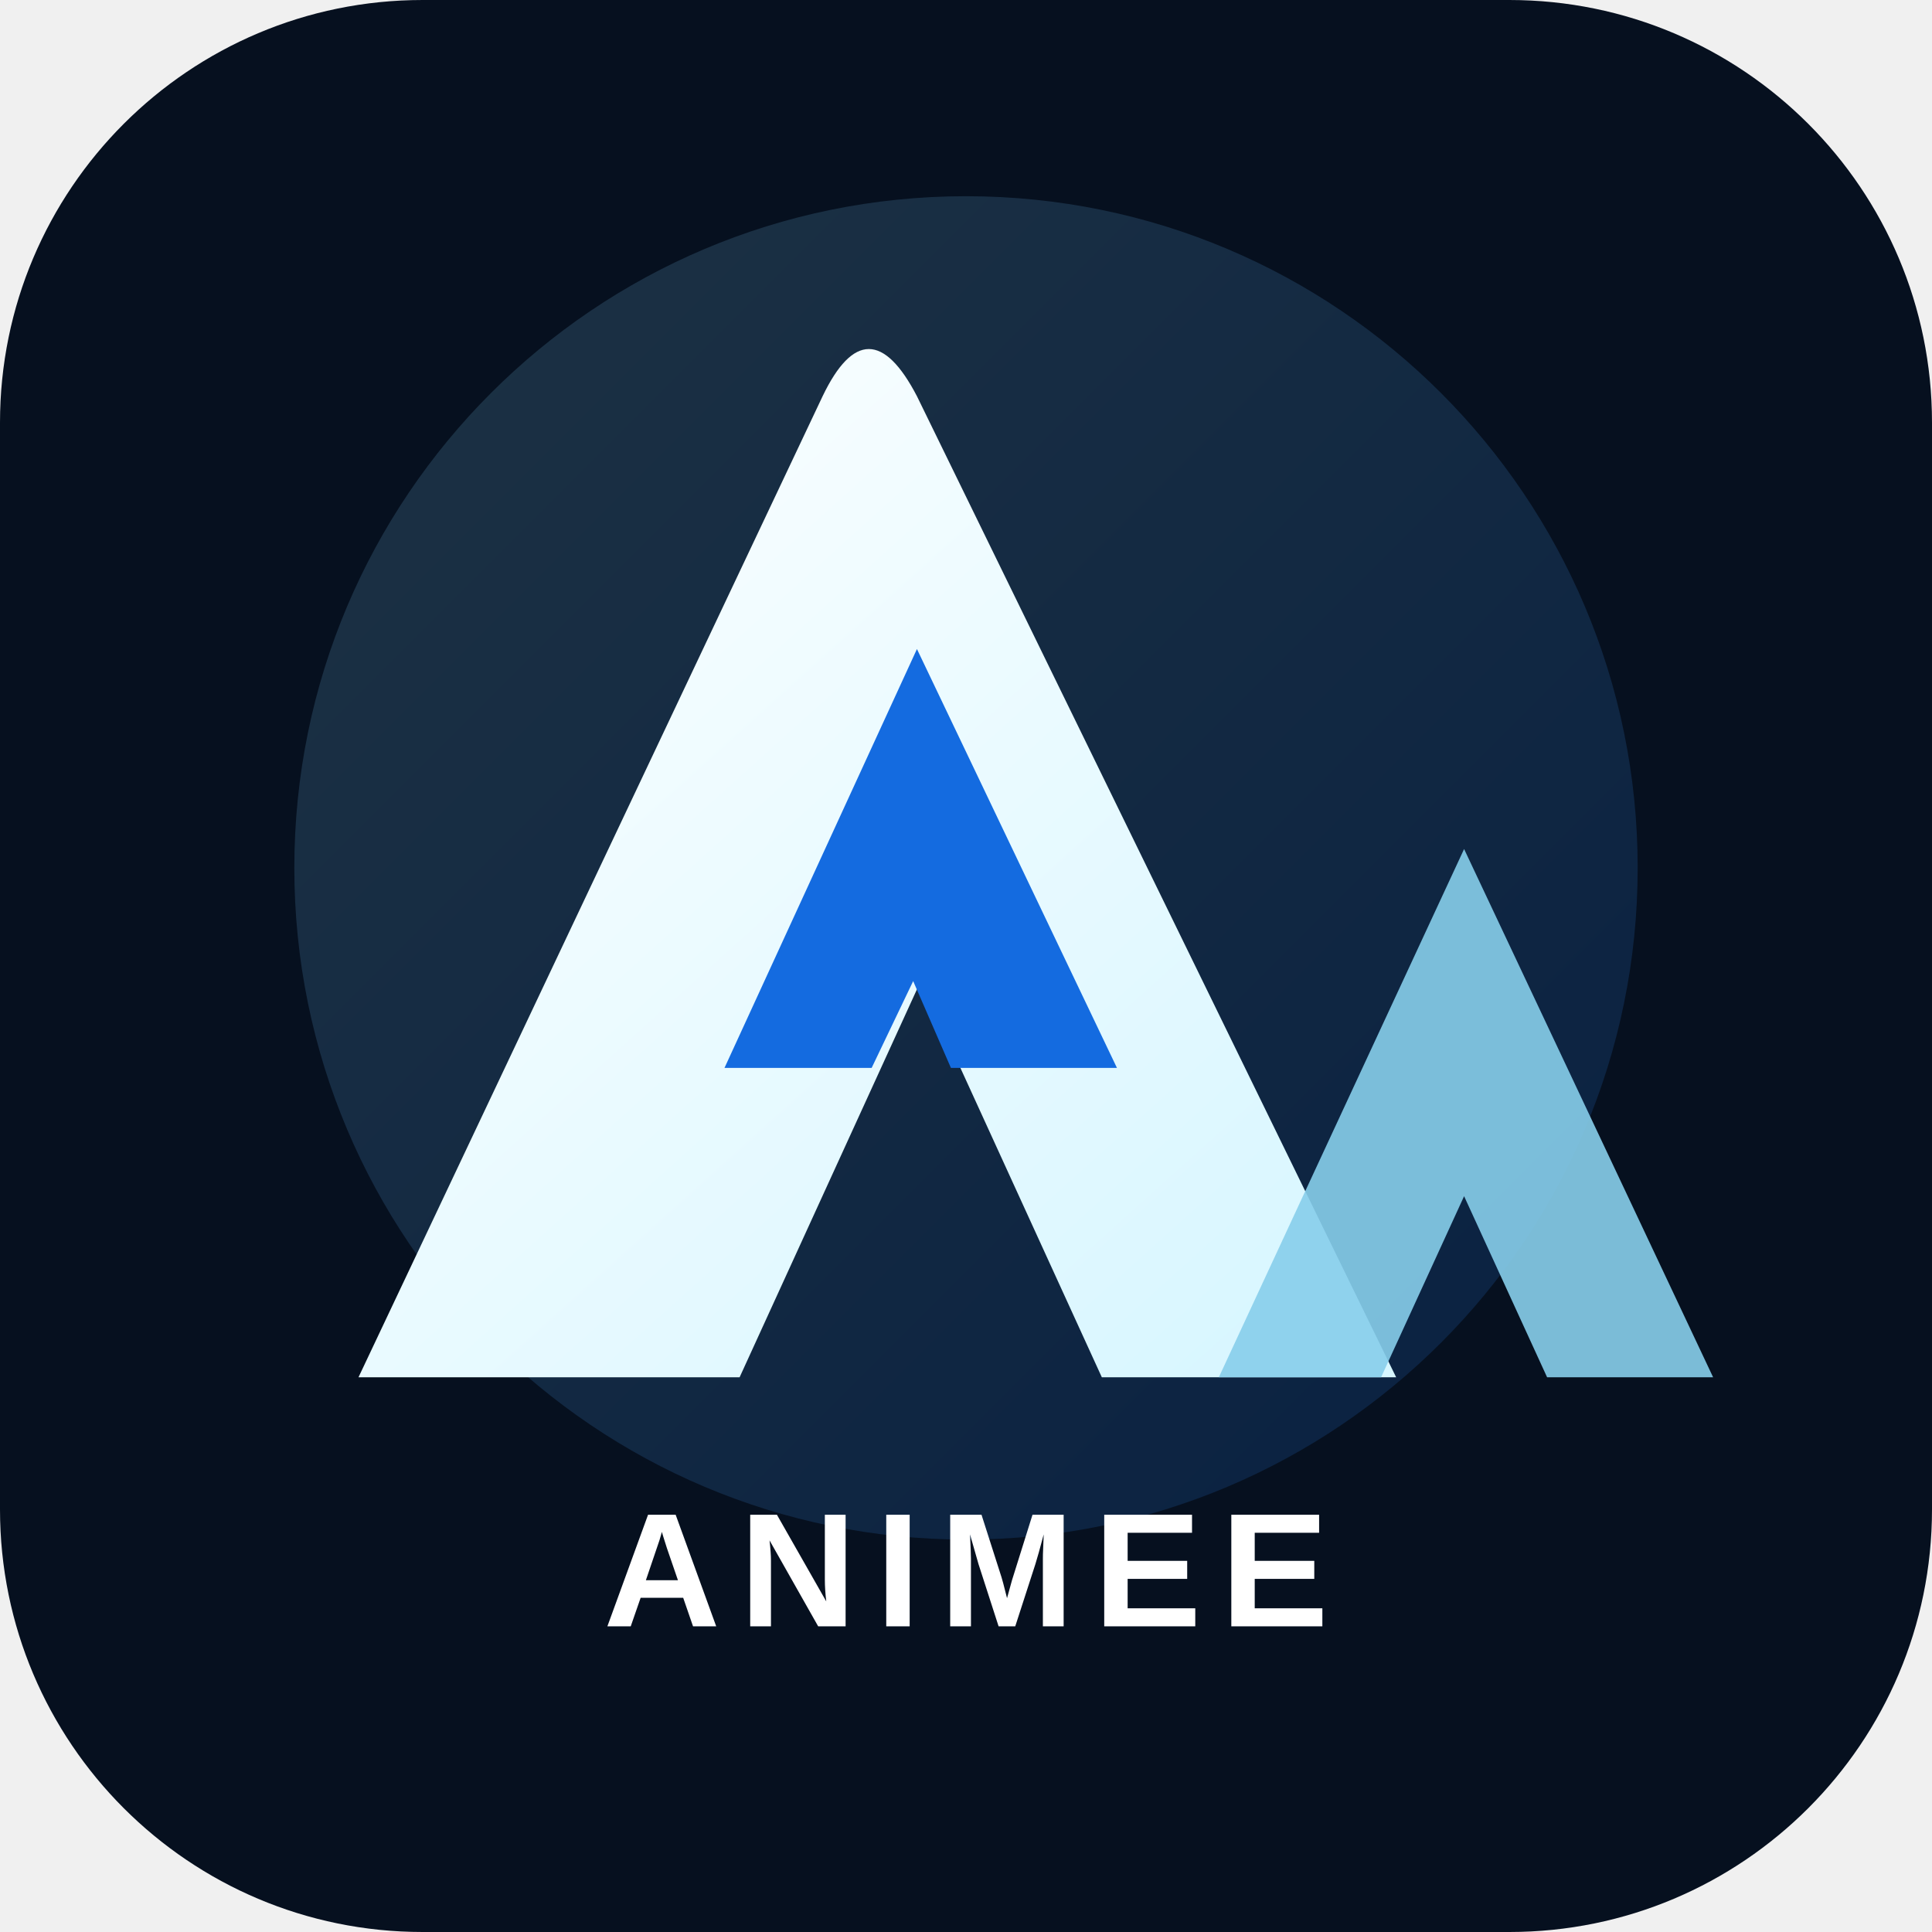
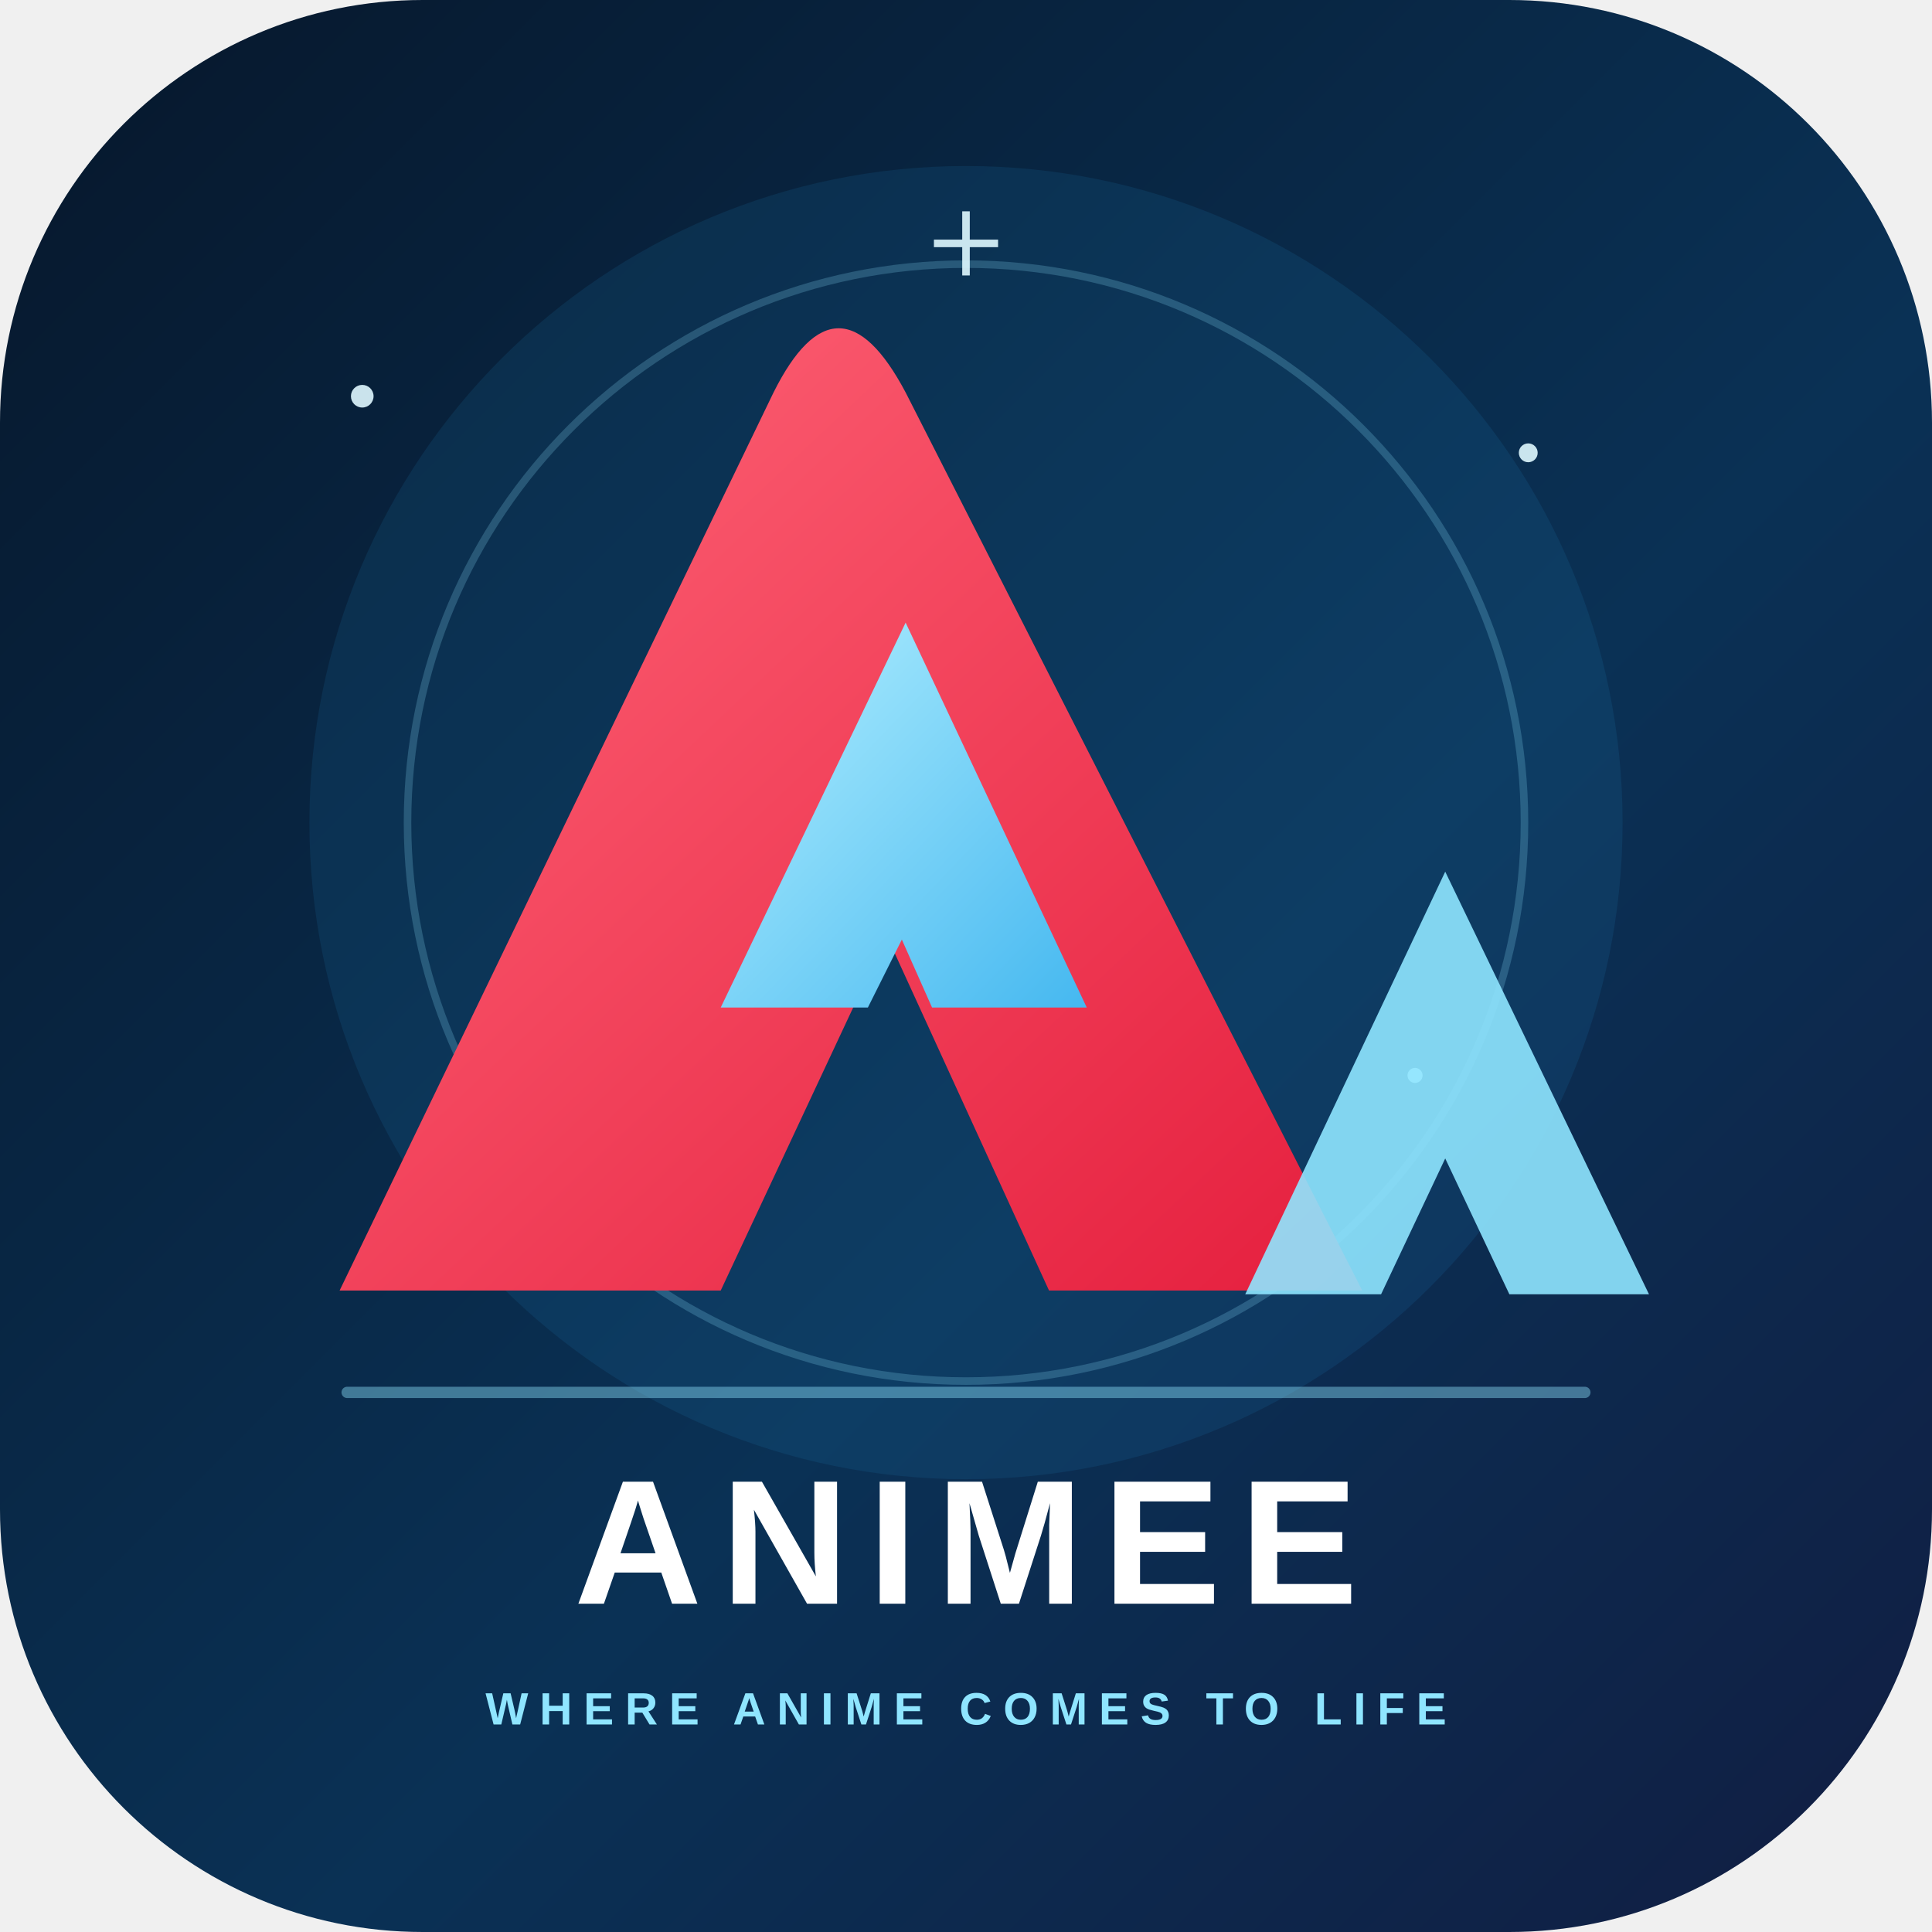
<svg xmlns="http://www.w3.org/2000/svg" viewBox="0 0 512 512" width="512" height="512">
  <defs>
-     <linearGradient id="bg" x1="0" y1="0" x2="1" y2="1">
-       <stop stop-color="#87CEEB" />
-       <stop offset="1" stop-color="#146be0" />
+     <linearGradient id="night" x1="0" y1="0" x2="1" y2="1">
+       <stop stop-color="#06172b" />
+       <stop offset=".58" stop-color="#0a3155" />
+       <stop offset="1" stop-color="#111d42" />
    </linearGradient>
-     <linearGradient id="a" x1="0" y1="0" x2="0.9" y2="1">
-       <stop stop-color="#ffffff" />
-       <stop offset="1" stop-color="#d7f6ff" />
+     <linearGradient id="sky" x1="0" y1="0" x2="1" y2="1">
+       <stop stop-color="#b4f0ff" />
+       <stop offset="1" stop-color="#45b8f0" />
    </linearGradient>
+     <linearGradient id="red" x1="0" y1="0" x2="1" y2="1">
+       <stop stop-color="#ff6678" />
+       <stop offset="1" stop-color="#e51f3e" />
+     </linearGradient>
+     <filter id="glow" x="-40%" y="-40%" width="180%" height="180%">
+       <feGaussianBlur stdDeviation="12" />
+     </filter>
  </defs>
-   <rect width="512" height="512" rx="112" fill="#06101f" />
-   <circle cx="256" cy="230" r="178" fill="url(#bg)" opacity=".18" />
-   <path d="M95 365 218 105q12-25 25 0l127 260h-78l-48-105-48 105z" fill="url(#a)" />
-   <path d="m192 283 51-111 53 111h-44l-10-23-11 23z" fill="#146be0" />
-   <path d="M323 365 388 225l66 140h-44l-22-48-22 48z" fill="#87CEEB" opacity=".9" />
-   <text x="256" y="431" font-family="Arial,sans-serif" font-size="43" font-weight="900" letter-spacing="5" text-anchor="middle" fill="#ffffff">ANIMEE</text>
+   <rect width="512" height="512" rx="112" fill="url(#night)" />
+   <circle cx="256" cy="218" r="174" fill="#1d8bc9" opacity=".13" />
+   <circle cx="256" cy="218" r="148" fill="none" stroke="#8fe5ff" stroke-opacity=".22" stroke-width="2" />
+   <g fill="#dff8ff" opacity=".9">
+     <circle cx="96" cy="105" r="3" />
+     <circle cx="405" cy="120" r="2.5" />
+     <circle cx="375" cy="285" r="2" />
+     <circle cx="130" cy="310" r="2.5" />
+     <path d="M256 56v17M247.5 64.5h17" stroke="#dff8ff" stroke-width="2" />
+   </g>
+   <path d="M90 342 205 104q17-34 35 0l121 238h-83l-43-94-44 94z" fill="url(#red)" />
+   <path d="m191 267 49-102 48 102h-41l-8-18-9 18z" fill="url(#sky)" />
+   <path d="M330 343 383 231l54 112h-37l-17-36-17 36z" fill="#8fe5ff" opacity=".9" />
+   <path d="M92 369H420" stroke="#8fe5ff" stroke-opacity=".42" stroke-width="3" stroke-linecap="round" />
+   <text x="256" y="425" font-family="Arial,sans-serif" font-size="47" font-weight="900" letter-spacing="5" text-anchor="middle" fill="#fff">ANIMEE</text>
+   <text x="256" y="457" font-family="Arial,sans-serif" font-size="12" font-weight="700" letter-spacing="3" text-anchor="middle" fill="#8fe5ff">WHERE ANIME COMES TO LIFE</text>
</svg>
